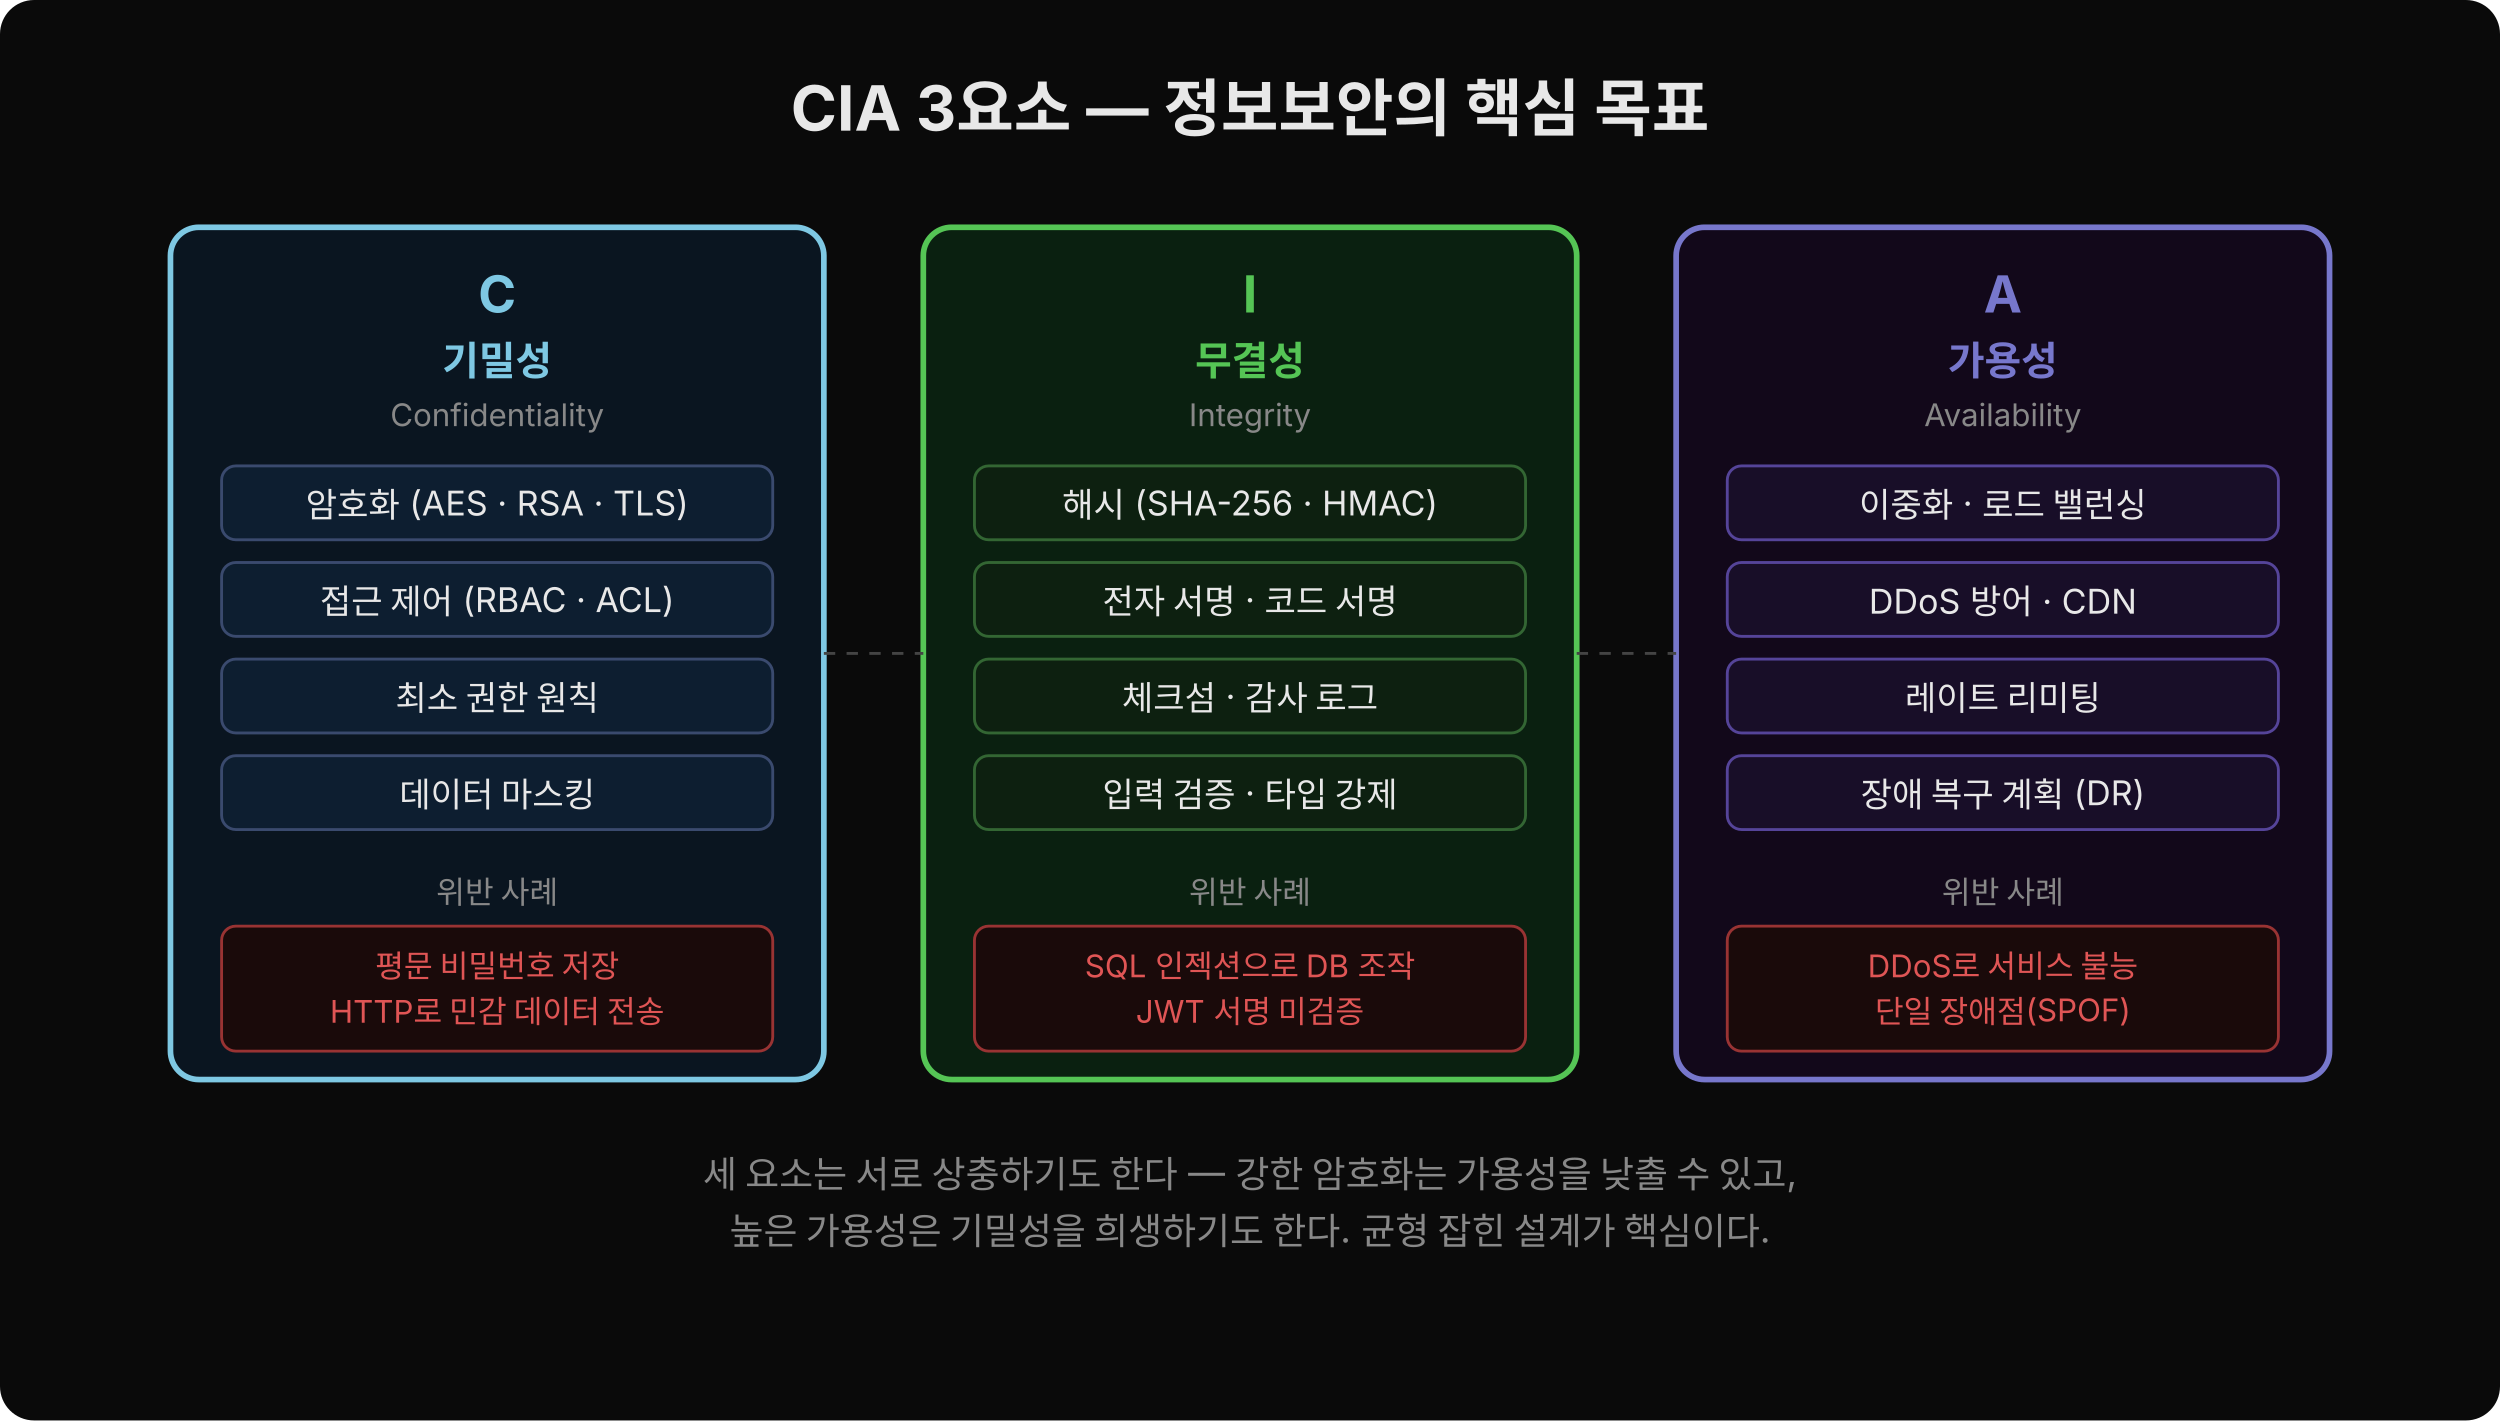
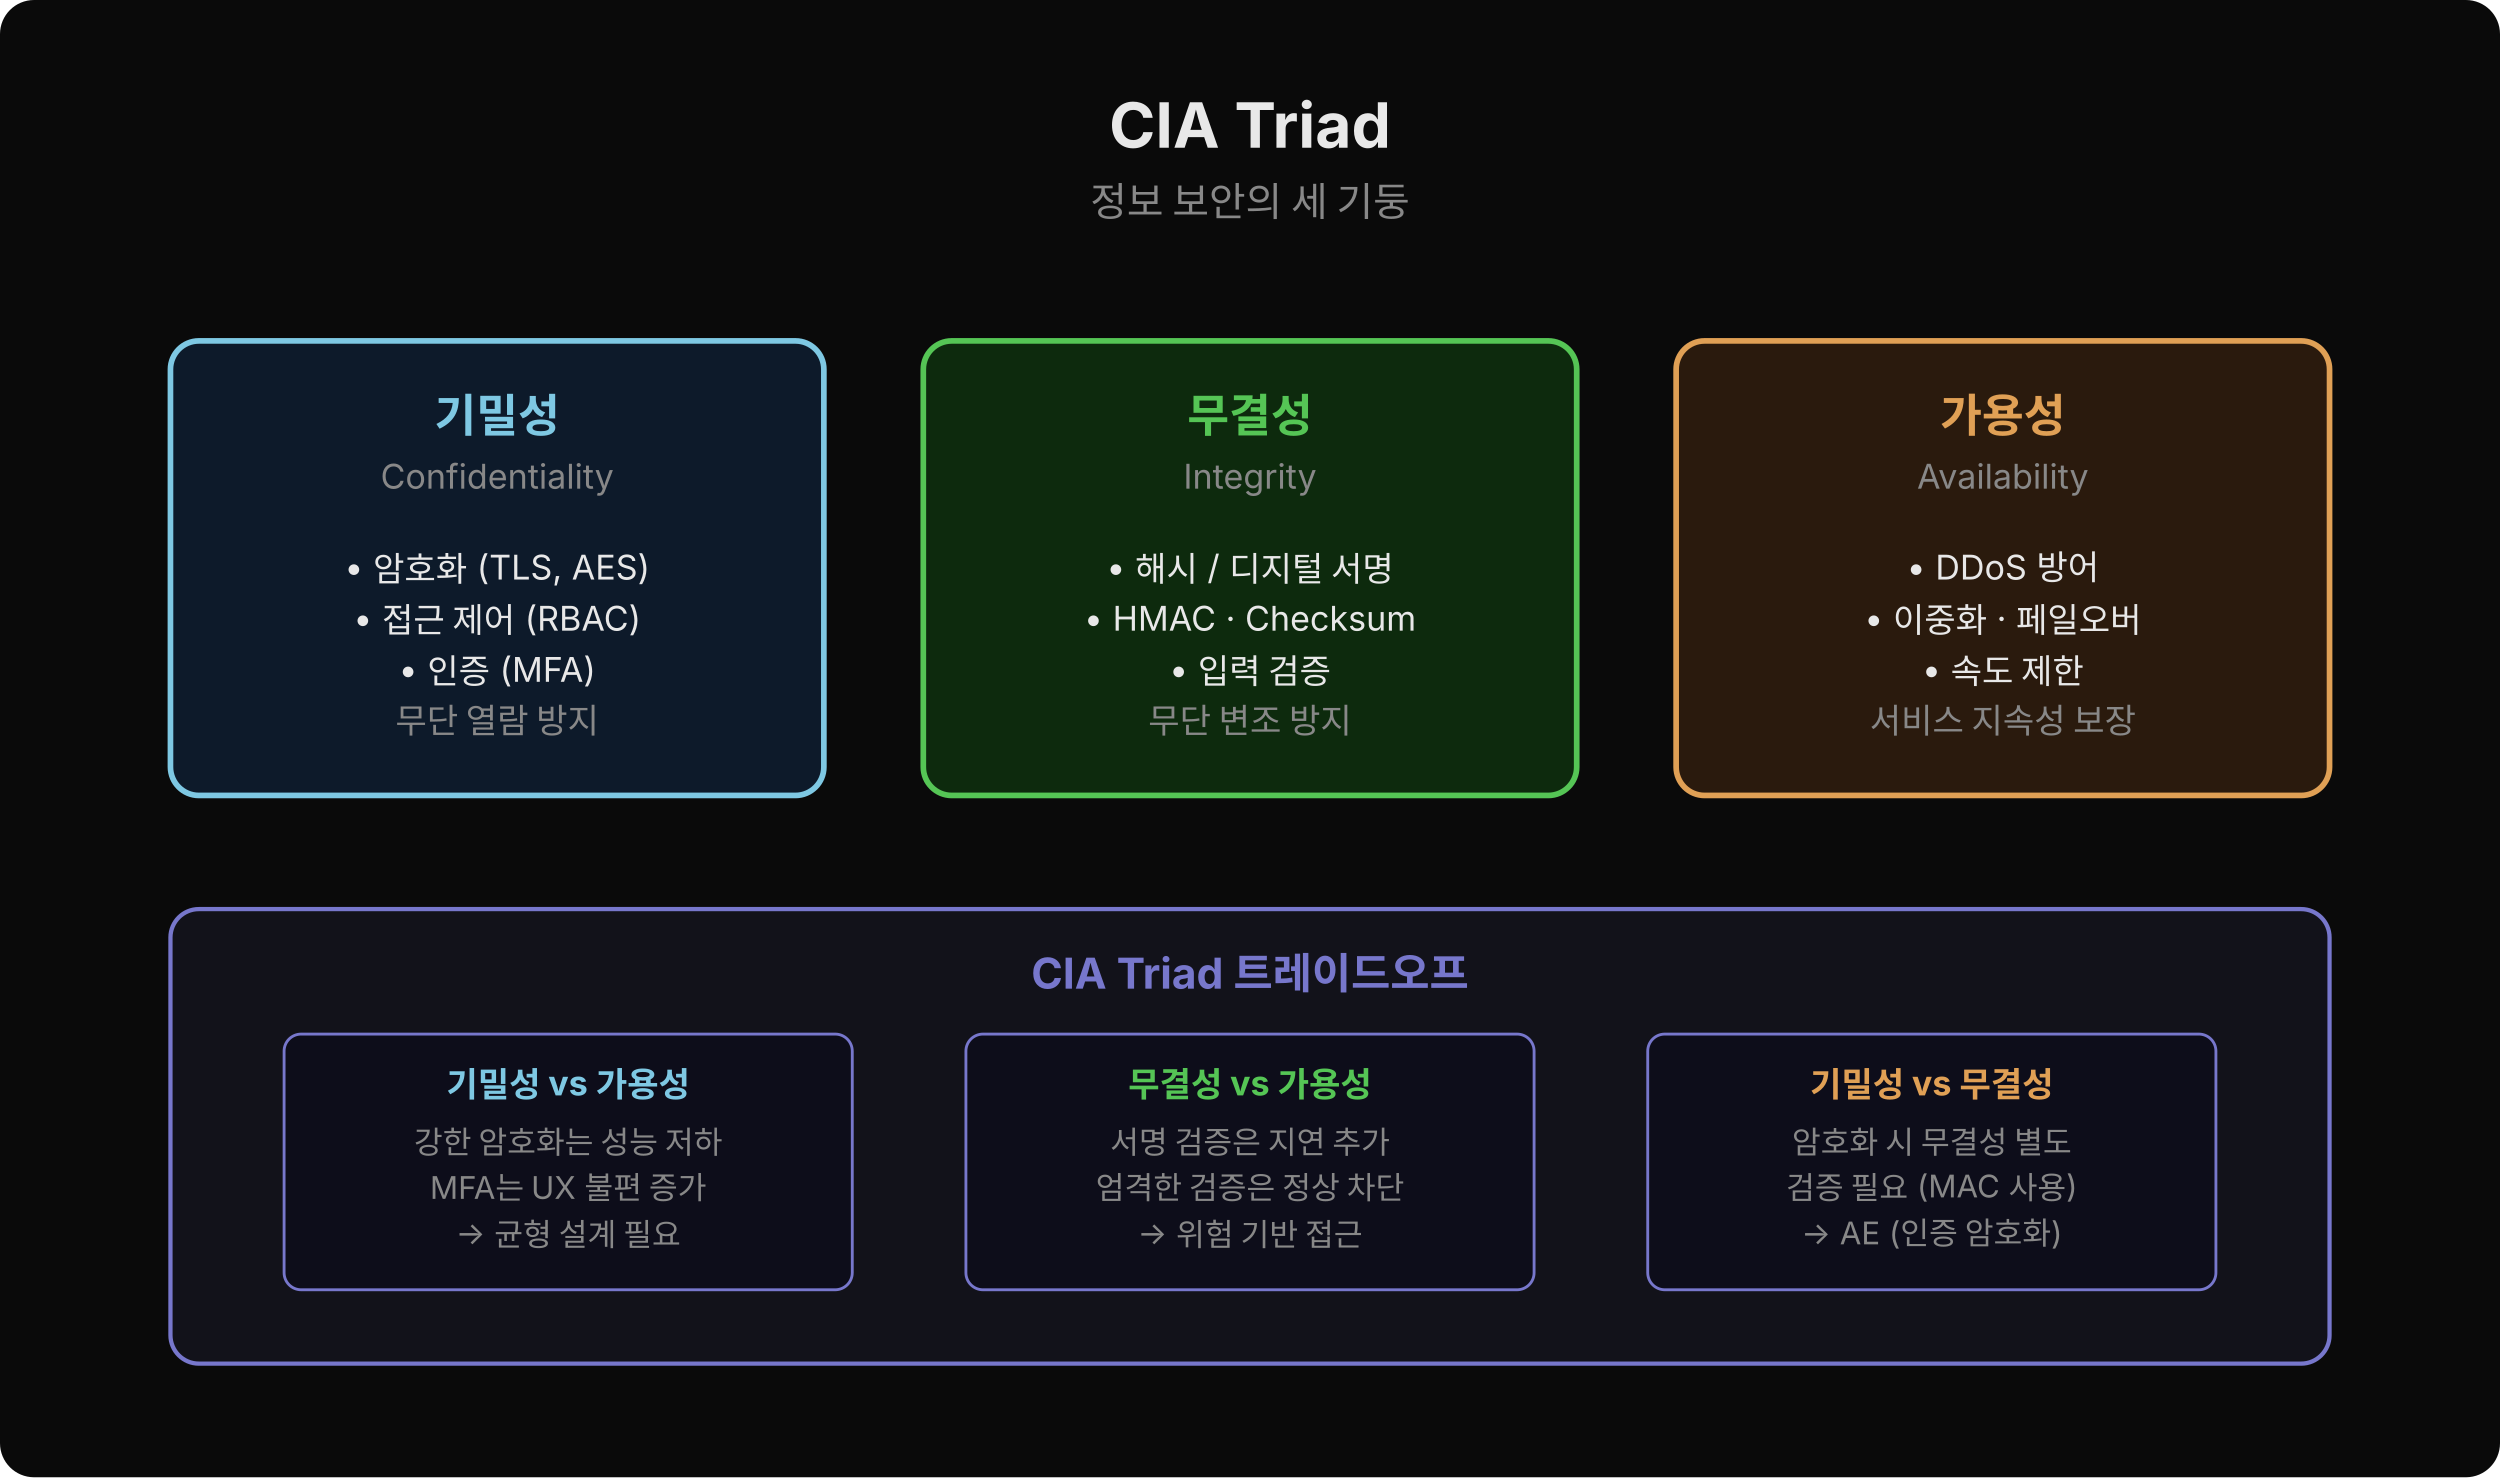
- <svg xmlns="http://www.w3.org/2000/svg" width="880" height="500" viewBox="0 0 880 500">
+ <svg xmlns="http://www.w3.org/2000/svg" width="880" height="520" viewBox="0 0 880 520">
  <defs>
-     <marker id="arr" viewBox="0 0 14 14" refX="12" refY="7" markerUnits="userSpaceOnUse" markerWidth="14" markerHeight="14" orient="auto">
+     <marker id="arrc" viewBox="0 0 14 14" refX="12" refY="7" markerUnits="userSpaceOnUse" markerWidth="14" markerHeight="14" orient="auto">
      <path d="M 0 0 L 13 7 L 0 14 z" fill="#7ec8e3" />
    </marker>
  </defs>
-   <rect width="880" height="500" fill="#0a0a0a" rx="12" />
-   <text x="440" y="46" text-anchor="middle" font-family="'Wanted Sans Variable','Wanted Sans',-apple-system,sans-serif" font-size="22" font-weight="700" fill="#e8e8e8">CIA 3요소 — 정보보안의 핵심 목표</text>
-   <rect x="60" y="80" width="230" height="300" rx="10" fill="#0a1520" stroke="#7ec8e3" stroke-width="2" />
-   <text x="175" y="110" text-anchor="middle" font-family="'Wanted Sans Variable','Wanted Sans',-apple-system,sans-serif" font-size="18" font-weight="700" fill="#7ec8e3">C</text>
-   <text x="175" y="132" text-anchor="middle" font-family="'Wanted Sans Variable','Wanted Sans',-apple-system,sans-serif" font-size="14" font-weight="600" fill="#7ec8e3">기밀성</text>
-   <text x="175" y="150" text-anchor="middle" font-family="'Wanted Sans Variable','Wanted Sans',-apple-system,sans-serif" font-size="11" fill="#888">Confidentiality</text>
-   <rect x="78" y="164" width="194" height="26" rx="5" fill="#0d1e30" stroke="#3a4a6e" stroke-width="1" />
-   <text x="175" y="182" text-anchor="middle" font-family="'Wanted Sans Variable','Wanted Sans',-apple-system,sans-serif" font-size="12" fill="#e8e8e8">암호화 (AES · RSA · TLS)</text>
-   <rect x="78" y="198" width="194" height="26" rx="5" fill="#0d1e30" stroke="#3a4a6e" stroke-width="1" />
-   <text x="175" y="216" text-anchor="middle" font-family="'Wanted Sans Variable','Wanted Sans',-apple-system,sans-serif" font-size="12" fill="#e8e8e8">접근 제어 (RBAC · ACL)</text>
-   <rect x="78" y="232" width="194" height="26" rx="5" fill="#0d1e30" stroke="#3a4a6e" stroke-width="1" />
-   <text x="175" y="250" text-anchor="middle" font-family="'Wanted Sans Variable','Wanted Sans',-apple-system,sans-serif" font-size="12" fill="#e8e8e8">최소 권한 원칙</text>
-   <rect x="78" y="266" width="194" height="26" rx="5" fill="#0d1e30" stroke="#3a4a6e" stroke-width="1" />
-   <text x="175" y="284" text-anchor="middle" font-family="'Wanted Sans Variable','Wanted Sans',-apple-system,sans-serif" font-size="12" fill="#e8e8e8">데이터 마스킹</text>
-   <text x="175" y="318" text-anchor="middle" font-family="'Wanted Sans Variable','Wanted Sans',-apple-system,sans-serif" font-size="11" fill="#888">위반 사례</text>
-   <rect x="78" y="326" width="194" height="44" rx="5" fill="#1a0a0a" stroke="#993333" stroke-width="1" />
-   <text x="175" y="344" text-anchor="middle" font-family="'Wanted Sans Variable','Wanted Sans',-apple-system,sans-serif" font-size="11" fill="#e05555">평문 비밀번호 저장</text>
-   <text x="175" y="360" text-anchor="middle" font-family="'Wanted Sans Variable','Wanted Sans',-apple-system,sans-serif" font-size="11" fill="#e05555">HTTP로 민감 데이터 전송</text>
-   <rect x="325" y="80" width="230" height="300" rx="10" fill="#0a2010" stroke="#55c555" stroke-width="2" />
-   <text x="440" y="110" text-anchor="middle" font-family="'Wanted Sans Variable','Wanted Sans',-apple-system,sans-serif" font-size="18" font-weight="700" fill="#55c555">I</text>
-   <text x="440" y="132" text-anchor="middle" font-family="'Wanted Sans Variable','Wanted Sans',-apple-system,sans-serif" font-size="14" font-weight="600" fill="#55c555">무결성</text>
-   <text x="440" y="150" text-anchor="middle" font-family="'Wanted Sans Variable','Wanted Sans',-apple-system,sans-serif" font-size="11" fill="#888">Integrity</text>
-   <rect x="343" y="164" width="194" height="26" rx="5" fill="#0d2010" stroke="#336633" stroke-width="1" />
-   <text x="440" y="182" text-anchor="middle" font-family="'Wanted Sans Variable','Wanted Sans',-apple-system,sans-serif" font-size="12" fill="#e8e8e8">해시 (SHA-256 · HMAC)</text>
-   <rect x="343" y="198" width="194" height="26" rx="5" fill="#0d2010" stroke="#336633" stroke-width="1" />
-   <text x="440" y="216" text-anchor="middle" font-family="'Wanted Sans Variable','Wanted Sans',-apple-system,sans-serif" font-size="12" fill="#e8e8e8">전자 서명 · 코드 서명</text>
-   <rect x="343" y="232" width="194" height="26" rx="5" fill="#0d2010" stroke="#336633" stroke-width="1" />
-   <text x="440" y="250" text-anchor="middle" font-family="'Wanted Sans Variable','Wanted Sans',-apple-system,sans-serif" font-size="12" fill="#e8e8e8">체크섬 · 감사 로그</text>
-   <rect x="343" y="266" width="194" height="26" rx="5" fill="#0d2010" stroke="#336633" stroke-width="1" />
-   <text x="440" y="284" text-anchor="middle" font-family="'Wanted Sans Variable','Wanted Sans',-apple-system,sans-serif" font-size="12" fill="#e8e8e8">입력 검증 · 타입 강제</text>
-   <text x="440" y="318" text-anchor="middle" font-family="'Wanted Sans Variable','Wanted Sans',-apple-system,sans-serif" font-size="11" fill="#888">위반 사례</text>
-   <rect x="343" y="326" width="194" height="44" rx="5" fill="#1a0a0a" stroke="#993333" stroke-width="1" />
-   <text x="440" y="344" text-anchor="middle" font-family="'Wanted Sans Variable','Wanted Sans',-apple-system,sans-serif" font-size="11" fill="#e05555">SQL 인젝션으로 DB 조작</text>
-   <text x="440" y="360" text-anchor="middle" font-family="'Wanted Sans Variable','Wanted Sans',-apple-system,sans-serif" font-size="11" fill="#e05555">JWT 서명 미검증</text>
-   <rect x="590" y="80" width="230" height="300" rx="10" fill="#12081a" stroke="#7777cc" stroke-width="2" />
-   <text x="705" y="110" text-anchor="middle" font-family="'Wanted Sans Variable','Wanted Sans',-apple-system,sans-serif" font-size="18" font-weight="700" fill="#7777cc">A</text>
-   <text x="705" y="132" text-anchor="middle" font-family="'Wanted Sans Variable','Wanted Sans',-apple-system,sans-serif" font-size="14" font-weight="600" fill="#7777cc">가용성</text>
-   <text x="705" y="150" text-anchor="middle" font-family="'Wanted Sans Variable','Wanted Sans',-apple-system,sans-serif" font-size="11" fill="#888">Availability</text>
-   <rect x="608" y="164" width="194" height="26" rx="5" fill="#180e28" stroke="#554499" stroke-width="1" />
-   <text x="705" y="182" text-anchor="middle" font-family="'Wanted Sans Variable','Wanted Sans',-apple-system,sans-serif" font-size="12" fill="#e8e8e8">이중화 · 로드 밸런싱</text>
-   <rect x="608" y="198" width="194" height="26" rx="5" fill="#180e28" stroke="#554499" stroke-width="1" />
-   <text x="705" y="216" text-anchor="middle" font-family="'Wanted Sans Variable','Wanted Sans',-apple-system,sans-serif" font-size="12" fill="#e8e8e8">DDoS 방어 · CDN</text>
-   <rect x="608" y="232" width="194" height="26" rx="5" fill="#180e28" stroke="#554499" stroke-width="1" />
-   <text x="705" y="250" text-anchor="middle" font-family="'Wanted Sans Variable','Wanted Sans',-apple-system,sans-serif" font-size="12" fill="#e8e8e8">레이트 리미팅</text>
-   <rect x="608" y="266" width="194" height="26" rx="5" fill="#180e28" stroke="#554499" stroke-width="1" />
-   <text x="705" y="284" text-anchor="middle" font-family="'Wanted Sans Variable','Wanted Sans',-apple-system,sans-serif" font-size="12" fill="#e8e8e8">장애 복구 계획 (DR)</text>
-   <text x="705" y="318" text-anchor="middle" font-family="'Wanted Sans Variable','Wanted Sans',-apple-system,sans-serif" font-size="11" fill="#888">위반 사례</text>
-   <rect x="608" y="326" width="194" height="44" rx="5" fill="#1a0a0a" stroke="#993333" stroke-width="1" />
-   <text x="705" y="344" text-anchor="middle" font-family="'Wanted Sans Variable','Wanted Sans',-apple-system,sans-serif" font-size="11" fill="#e05555">DDoS로 서비스 불능</text>
-   <text x="705" y="360" text-anchor="middle" font-family="'Wanted Sans Variable','Wanted Sans',-apple-system,sans-serif" font-size="11" fill="#e05555">단일 장애점(SPOF)</text>
-   <text x="440" y="418" text-anchor="middle" font-family="'Wanted Sans Variable','Wanted Sans',-apple-system,sans-serif" font-size="13" fill="#888">세 요소는 서로 상충하기도 한다 — 강한 암호화는 가용성을 낮출 수 있고,</text>
-   <text x="440" y="438" text-anchor="middle" font-family="'Wanted Sans Variable','Wanted Sans',-apple-system,sans-serif" font-size="13" fill="#888">높은 가용성은 기밀성을 희생하기도 한다. 균형 잡힌 설계가 핵심이다.</text>
-   <line x1="290" y1="230" x2="325" y2="230" stroke="#444" stroke-width="1" stroke-dasharray="4,4" />
-   <line x1="555" y1="230" x2="590" y2="230" stroke="#444" stroke-width="1" stroke-dasharray="4,4" />
+   <rect width="880" height="520" fill="#0a0a0a" rx="12" />
+   <text x="440" y="52" font-family="'Wanted Sans Variable','Wanted Sans',-apple-system,sans-serif" font-size="22" font-weight="700" fill="#e8e8e8" text-anchor="middle">CIA Triad</text>
+   <text x="440" y="76" font-family="'Wanted Sans Variable','Wanted Sans',-apple-system,sans-serif" font-size="14" fill="#888" text-anchor="middle">정보 보안의 세 기둥</text>
+   <rect x="60" y="120" width="230" height="160" rx="10" fill="#0d1a2a" stroke="#7ec8e3" stroke-width="2" />
+   <text x="175" y="152" font-family="'Wanted Sans Variable','Wanted Sans',-apple-system,sans-serif" font-size="16" font-weight="700" fill="#7ec8e3" text-anchor="middle">기밀성</text>
+   <text x="175" y="172" font-family="'Wanted Sans Variable','Wanted Sans',-apple-system,sans-serif" font-size="12" fill="#888" text-anchor="middle">Confidentiality</text>
+   <text x="175" y="204" font-family="'Wanted Sans Variable','Wanted Sans',-apple-system,sans-serif" font-size="12" fill="#e8e8e8" text-anchor="middle">• 암호화 (TLS, AES)</text>
+   <text x="175" y="222" font-family="'Wanted Sans Variable','Wanted Sans',-apple-system,sans-serif" font-size="12" fill="#e8e8e8" text-anchor="middle">• 접근 제어 (RBAC)</text>
+   <text x="175" y="240" font-family="'Wanted Sans Variable','Wanted Sans',-apple-system,sans-serif" font-size="12" fill="#e8e8e8" text-anchor="middle">• 인증 (MFA)</text>
+   <text x="175" y="258" font-family="'Wanted Sans Variable','Wanted Sans',-apple-system,sans-serif" font-size="12" fill="#888" text-anchor="middle">무단 열람 방지</text>
+   <rect x="325" y="120" width="230" height="160" rx="10" fill="#0d2a0d" stroke="#55c555" stroke-width="2" />
+   <text x="440" y="152" font-family="'Wanted Sans Variable','Wanted Sans',-apple-system,sans-serif" font-size="16" font-weight="700" fill="#55c555" text-anchor="middle">무결성</text>
+   <text x="440" y="172" font-family="'Wanted Sans Variable','Wanted Sans',-apple-system,sans-serif" font-size="12" fill="#888" text-anchor="middle">Integrity</text>
+   <text x="440" y="204" font-family="'Wanted Sans Variable','Wanted Sans',-apple-system,sans-serif" font-size="12" fill="#e8e8e8" text-anchor="middle">• 해시 / 디지털 서명</text>
+   <text x="440" y="222" font-family="'Wanted Sans Variable','Wanted Sans',-apple-system,sans-serif" font-size="12" fill="#e8e8e8" text-anchor="middle">• HMAC · Checksum</text>
+   <text x="440" y="240" font-family="'Wanted Sans Variable','Wanted Sans',-apple-system,sans-serif" font-size="12" fill="#e8e8e8" text-anchor="middle">• 입력 검증</text>
+   <text x="440" y="258" font-family="'Wanted Sans Variable','Wanted Sans',-apple-system,sans-serif" font-size="12" fill="#888" text-anchor="middle">무단 변조 방지</text>
+   <rect x="590" y="120" width="230" height="160" rx="10" fill="#2a1a0d" stroke="#e0a055" stroke-width="2" />
+   <text x="705" y="152" font-family="'Wanted Sans Variable','Wanted Sans',-apple-system,sans-serif" font-size="16" font-weight="700" fill="#e0a055" text-anchor="middle">가용성</text>
+   <text x="705" y="172" font-family="'Wanted Sans Variable','Wanted Sans',-apple-system,sans-serif" font-size="12" fill="#888" text-anchor="middle">Availability</text>
+   <text x="705" y="204" font-family="'Wanted Sans Variable','Wanted Sans',-apple-system,sans-serif" font-size="12" fill="#e8e8e8" text-anchor="middle">• DDoS 방어</text>
+   <text x="705" y="222" font-family="'Wanted Sans Variable','Wanted Sans',-apple-system,sans-serif" font-size="12" fill="#e8e8e8" text-anchor="middle">• 이중화 · 페일오버</text>
+   <text x="705" y="240" font-family="'Wanted Sans Variable','Wanted Sans',-apple-system,sans-serif" font-size="12" fill="#e8e8e8" text-anchor="middle">• 속도 제한</text>
+   <text x="705" y="258" font-family="'Wanted Sans Variable','Wanted Sans',-apple-system,sans-serif" font-size="12" fill="#888" text-anchor="middle">서비스 지속성 보장</text>
+   <rect x="60" y="320" width="760" height="160" rx="10" fill="#12121a" stroke="#7777cc" stroke-width="1.5" />
+   <text x="440" y="348" font-family="'Wanted Sans Variable','Wanted Sans',-apple-system,sans-serif" font-size="15" font-weight="700" fill="#7777cc" text-anchor="middle">CIA Triad 트레이드오프</text>
+   <rect x="100" y="364" width="200" height="90" rx="6" fill="#0d0d1a" stroke="#7777cc" stroke-width="1" />
+   <text x="200" y="386" font-family="'Wanted Sans Variable','Wanted Sans',-apple-system,sans-serif" font-size="12" font-weight="700" fill="#7ec8e3" text-anchor="middle">기밀성 vs 가용성</text>
+   <text x="200" y="406" font-family="'Wanted Sans Variable','Wanted Sans',-apple-system,sans-serif" font-size="11" fill="#888" text-anchor="middle">강한 암호화는 성능 저하</text>
+   <text x="200" y="422" font-family="'Wanted Sans Variable','Wanted Sans',-apple-system,sans-serif" font-size="11" fill="#888" text-anchor="middle">MFA는 UX 불편 증가</text>
+   <text x="200" y="438" font-family="'Wanted Sans Variable','Wanted Sans',-apple-system,sans-serif" font-size="11" fill="#888" text-anchor="middle">→ 균형 설계 필요</text>
+   <rect x="340" y="364" width="200" height="90" rx="6" fill="#0d0d1a" stroke="#7777cc" stroke-width="1" />
+   <text x="440" y="386" font-family="'Wanted Sans Variable','Wanted Sans',-apple-system,sans-serif" font-size="12" font-weight="700" fill="#55c555" text-anchor="middle">무결성 vs 가용성</text>
+   <text x="440" y="406" font-family="'Wanted Sans Variable','Wanted Sans',-apple-system,sans-serif" font-size="11" fill="#888" text-anchor="middle">서명 검증은 지연 추가</text>
+   <text x="440" y="422" font-family="'Wanted Sans Variable','Wanted Sans',-apple-system,sans-serif" font-size="11" fill="#888" text-anchor="middle">엄격한 검증은 정상 차단</text>
+   <text x="440" y="438" font-family="'Wanted Sans Variable','Wanted Sans',-apple-system,sans-serif" font-size="11" fill="#888" text-anchor="middle">→ 위험 기반 접근</text>
+   <rect x="580" y="364" width="200" height="90" rx="6" fill="#0d0d1a" stroke="#7777cc" stroke-width="1" />
+   <text x="680" y="386" font-family="'Wanted Sans Variable','Wanted Sans',-apple-system,sans-serif" font-size="12" font-weight="700" fill="#e0a055" text-anchor="middle">기밀성 vs 무결성</text>
+   <text x="680" y="406" font-family="'Wanted Sans Variable','Wanted Sans',-apple-system,sans-serif" font-size="11" fill="#888" text-anchor="middle">암호화 시 무결성 별도</text>
+   <text x="680" y="422" font-family="'Wanted Sans Variable','Wanted Sans',-apple-system,sans-serif" font-size="11" fill="#888" text-anchor="middle">검증 필요 (MAC 사용)</text>
+   <text x="680" y="438" font-family="'Wanted Sans Variable','Wanted Sans',-apple-system,sans-serif" font-size="11" fill="#888" text-anchor="middle">→ AE (인증 암호화)</text>
</svg>
